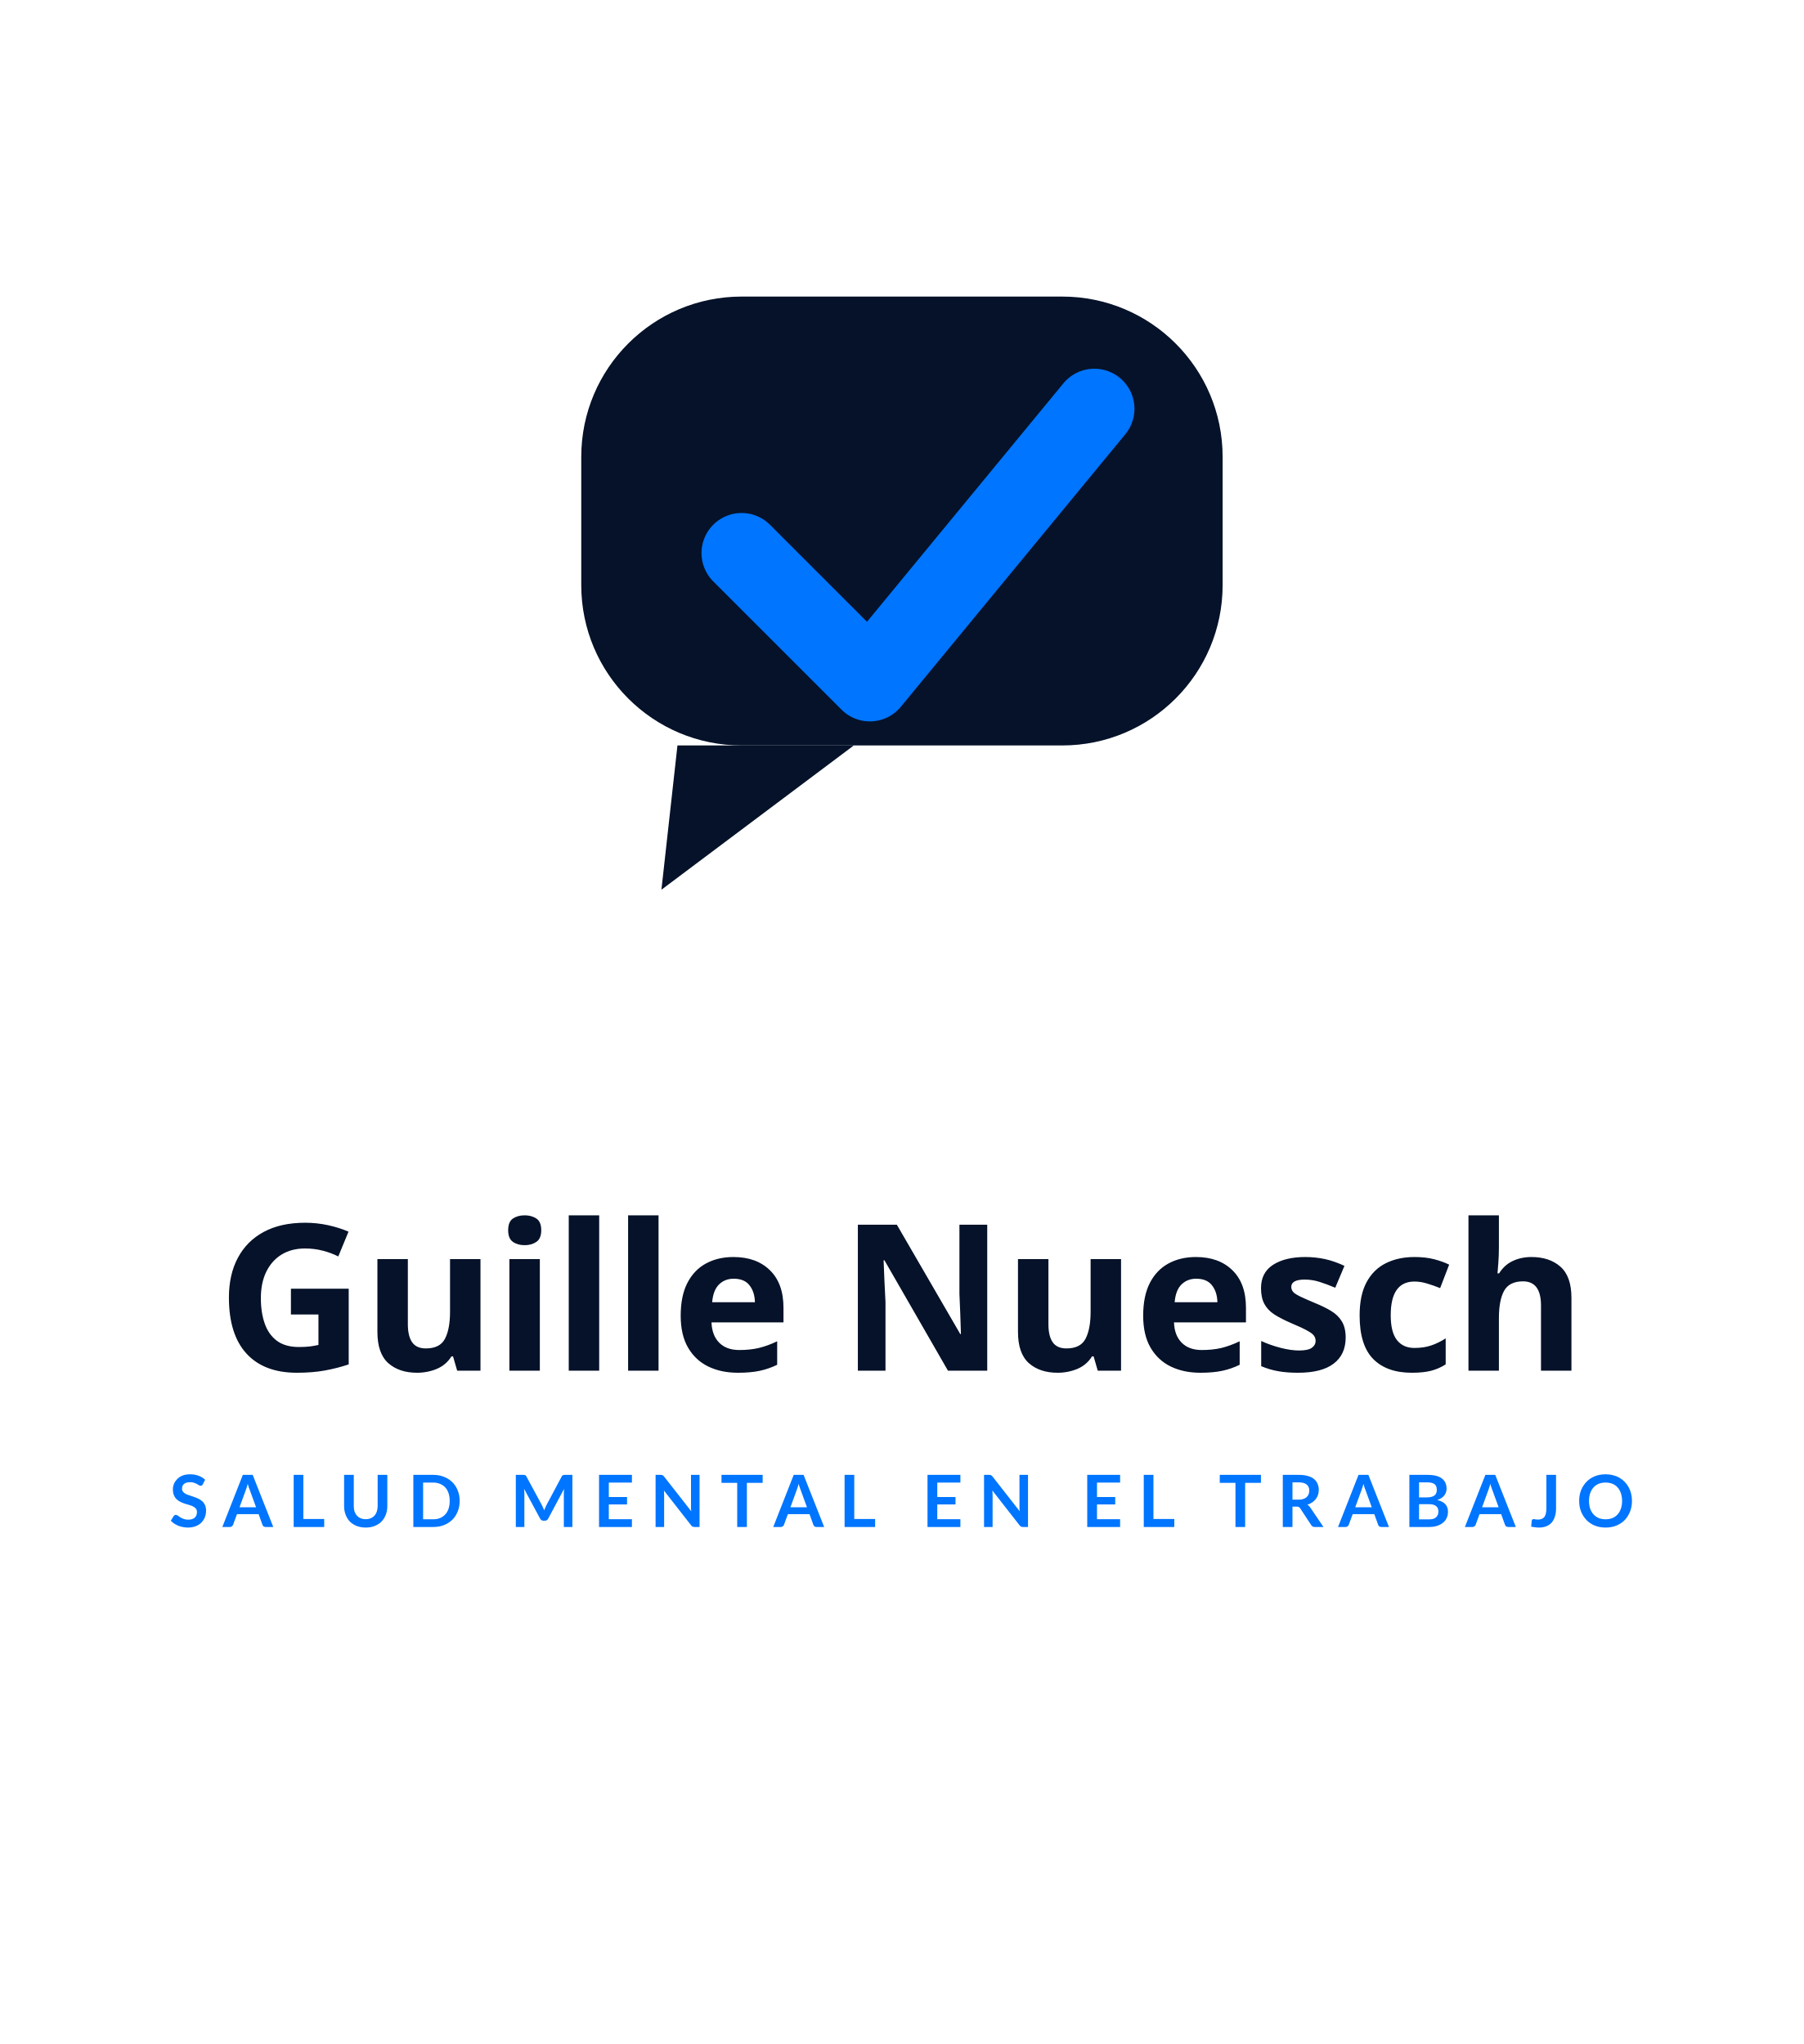
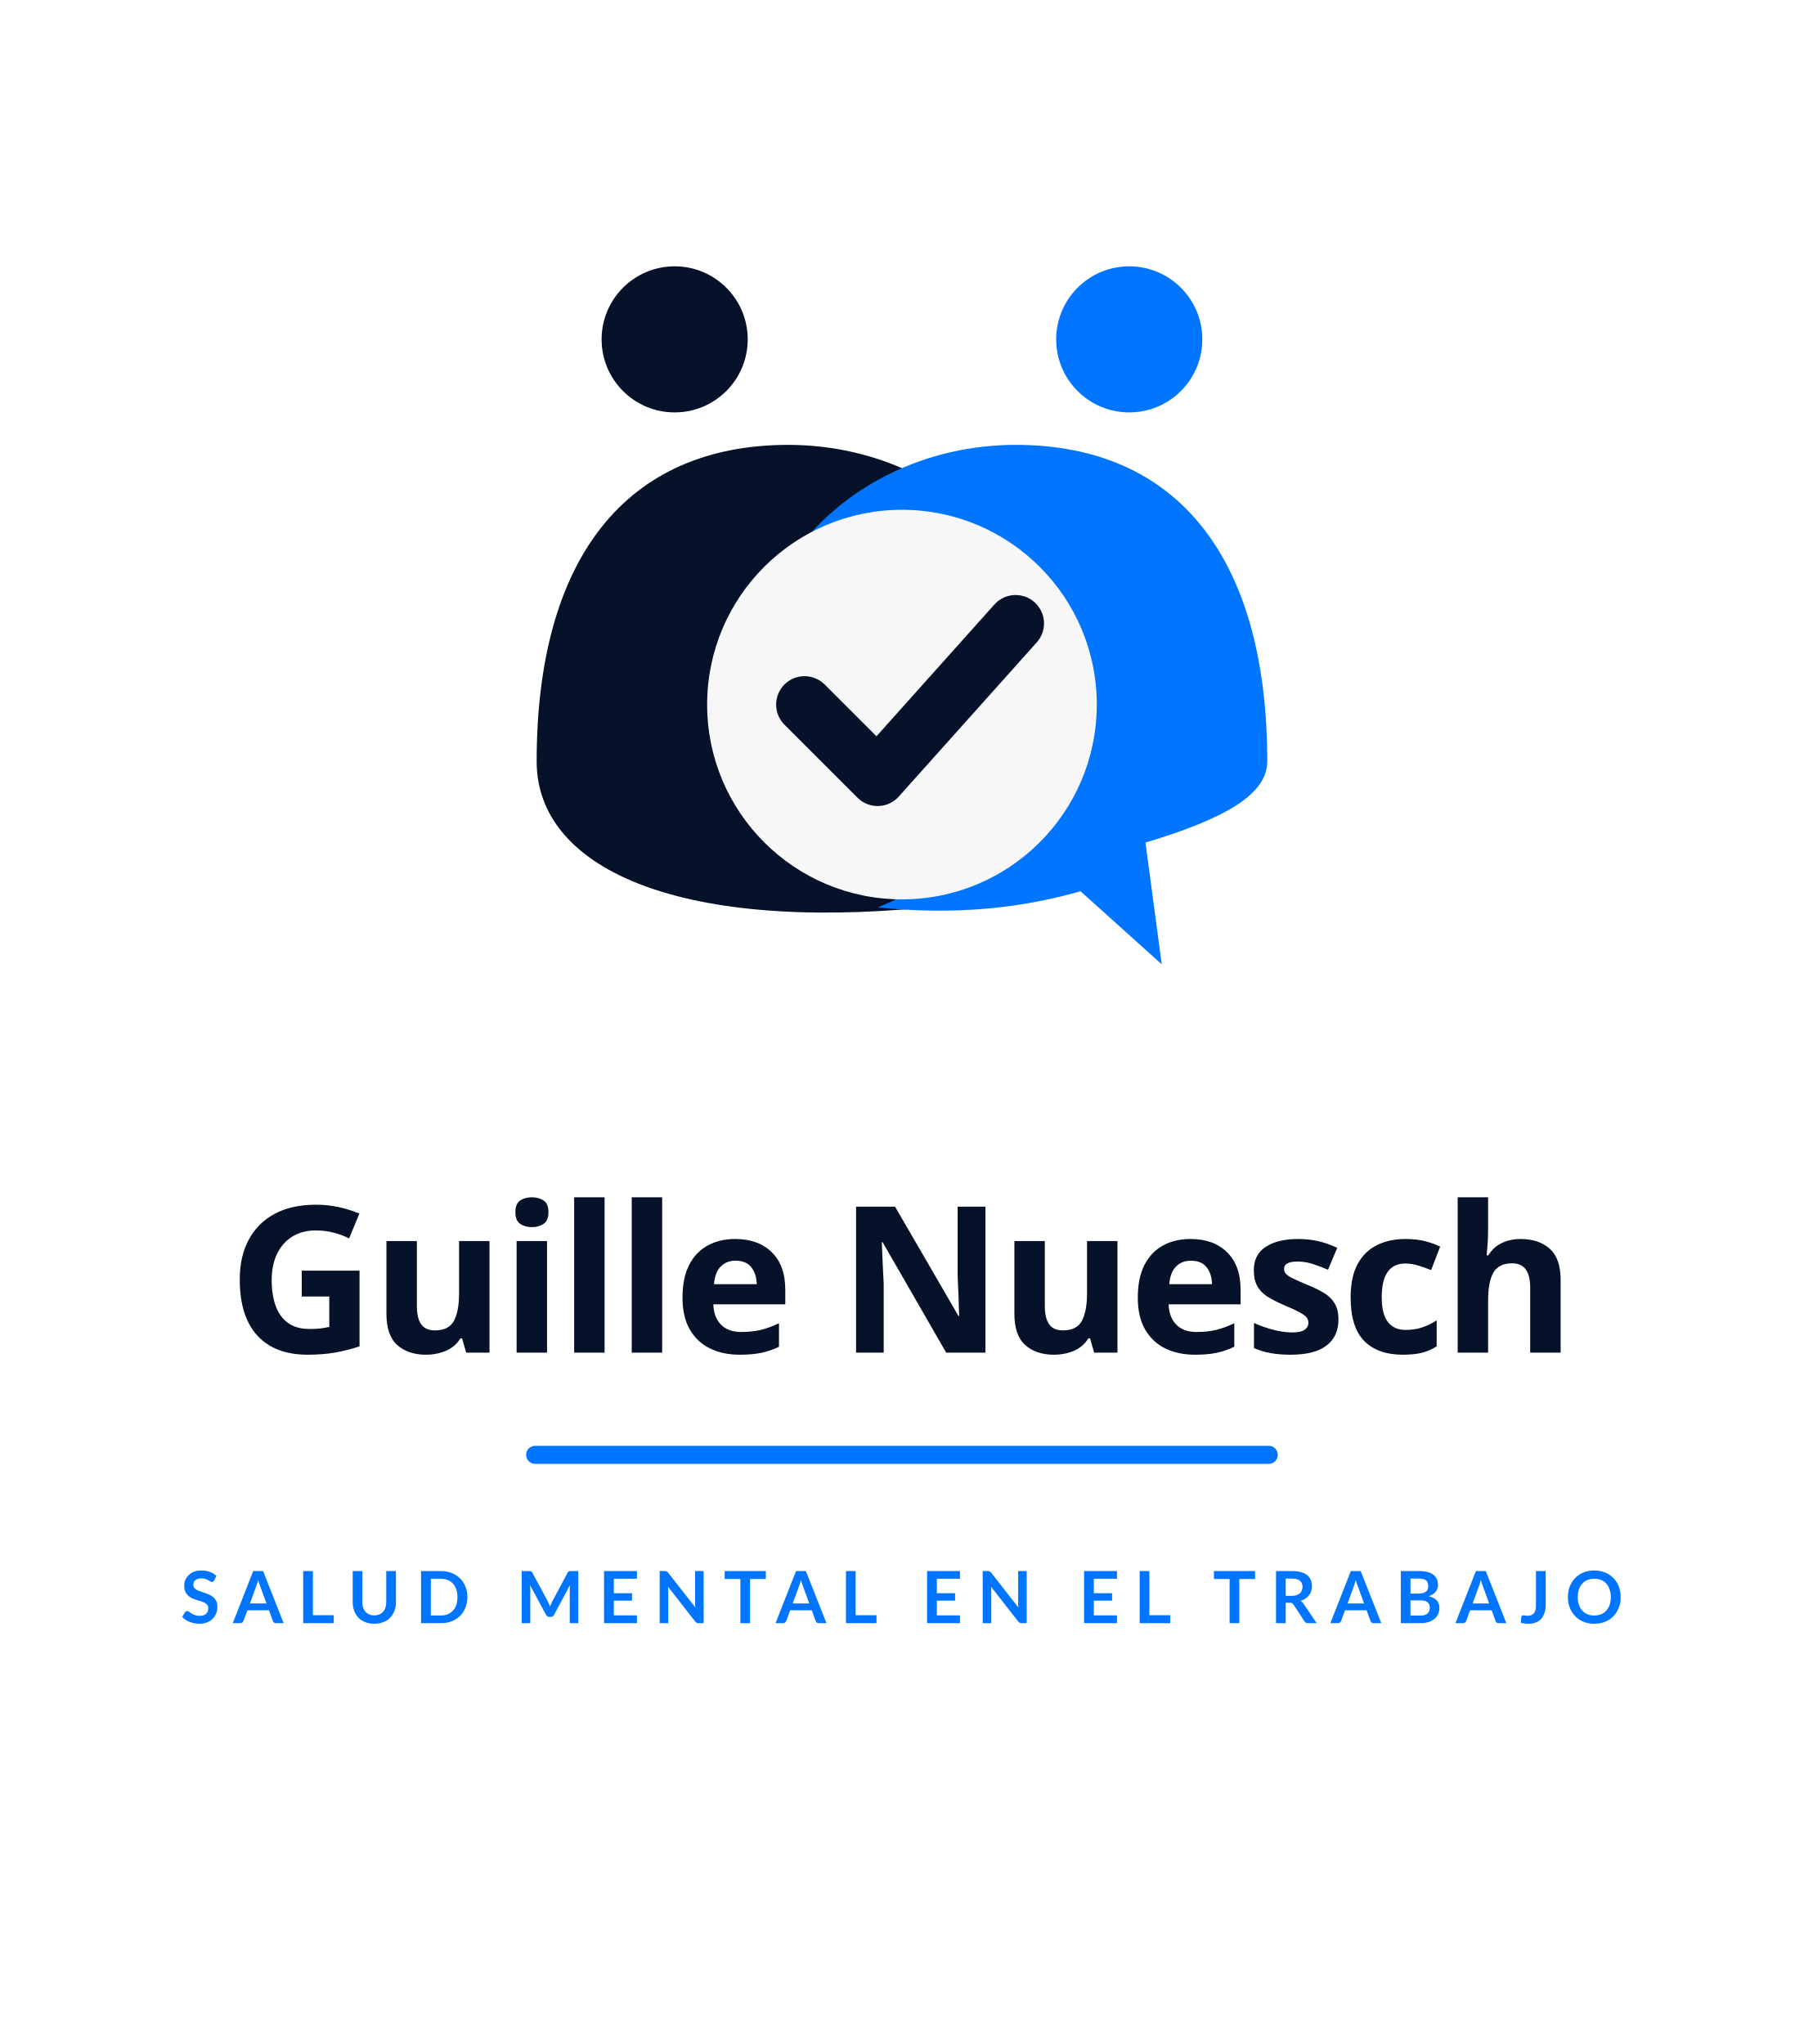
<svg xmlns="http://www.w3.org/2000/svg" viewBox="0 0 300 340" role="img" aria-label="Guille Nuesch — Salud mental en el trabajo">
-   <g transform="translate(70,20) scale(1.3333)">
-     <rect x="20" y="22" width="80" height="56" rx="20" fill="#051229" />
-     <path d="M32 78 L30 96 L54 78 Z" fill="#051229" />
-     <path fill="none" stroke="#0075ff" stroke-width="10" stroke-linecap="round" stroke-linejoin="round" d="M40 54 56 70 84 36" />
+   <g transform="translate(69,20) scale(1.35)">
+     <circle cx="32" cy="27" r="9" fill="#051229" />
+     <path d="M15 79c0-25 11-39 31-39 11 0 21 5 27 13-16-1-26 7-26 21 0 11 6 19 16 23-31 3-48-5-48-18Z" fill="#051229" />
+     <circle cx="88" cy="27" r="9" fill="#0075ff" />
+     <path d="M105 79c0-25-11-39-31-39-11 0-21 5-27 13 16-1 26 7 26 21 0 11-6 19-16 23 10 1 18 0 25-2l10 9-2-15c10-3 15-6 15-10Z" fill="#0075ff" />
+     <circle cx="60" cy="72" r="24" fill="#f7f7f7" />
+     <path d="m48 72 9 9 17-19" fill="none" stroke="#051229" stroke-width="7" stroke-linecap="round" stroke-linejoin="round" />
  </g>
-   <text x="150" y="228" text-anchor="middle" font-family="'Libre Franklin','Segoe UI',sans-serif" font-weight="600" font-size="34" letter-spacing="-0.5" fill="#051229">Guille Nuesch</text>
-   <text x="150" y="254" text-anchor="middle" font-family="'Lato','Segoe UI',sans-serif" font-weight="700" font-size="12" letter-spacing="2.5" fill="#0075ff">SALUD MENTAL EN EL TRABAJO</text>
+   <text x="150" y="225" text-anchor="middle" font-family="'Libre Franklin','Segoe UI',sans-serif" font-weight="650" font-size="34" letter-spacing="-0.8" fill="#051229">Guille Nuesch</text>
+   <path d="M89 242h122" stroke="#0075ff" stroke-width="3" stroke-linecap="round" />
+   <text x="150" y="270" text-anchor="middle" font-family="'Lato','Segoe UI',sans-serif" font-weight="700" font-size="12" letter-spacing="2.35" fill="#0075ff">SALUD MENTAL EN EL TRABAJO</text>
</svg>
